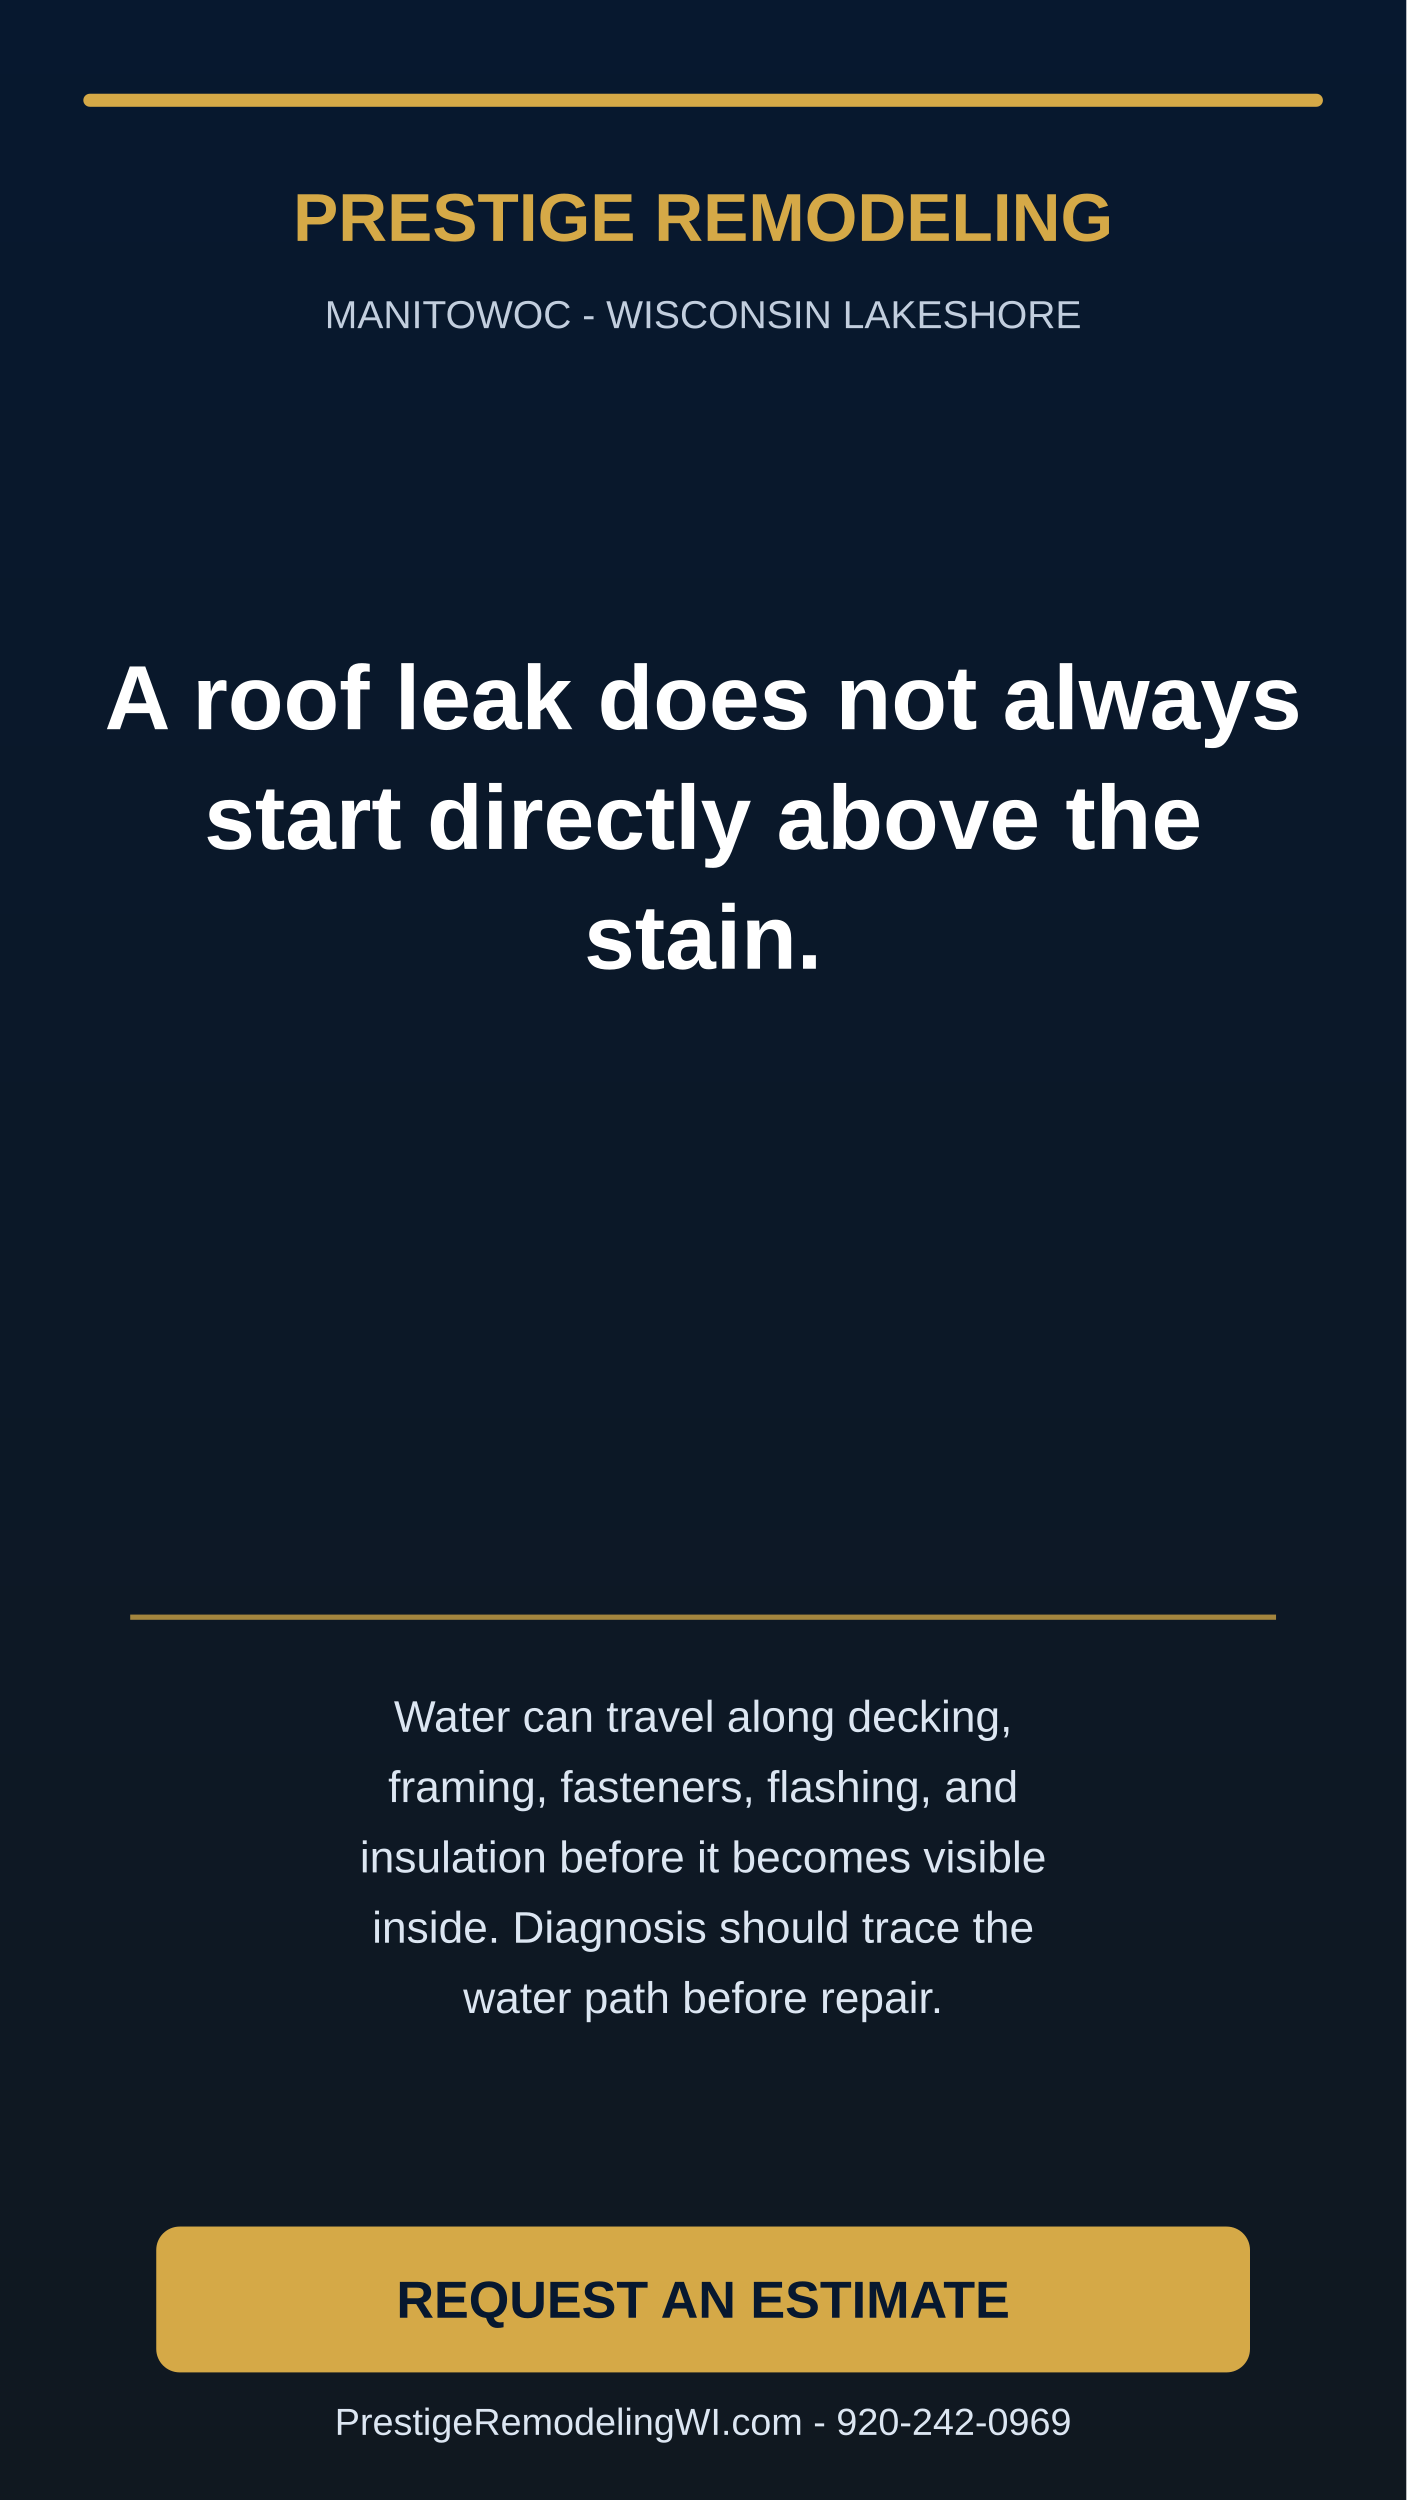
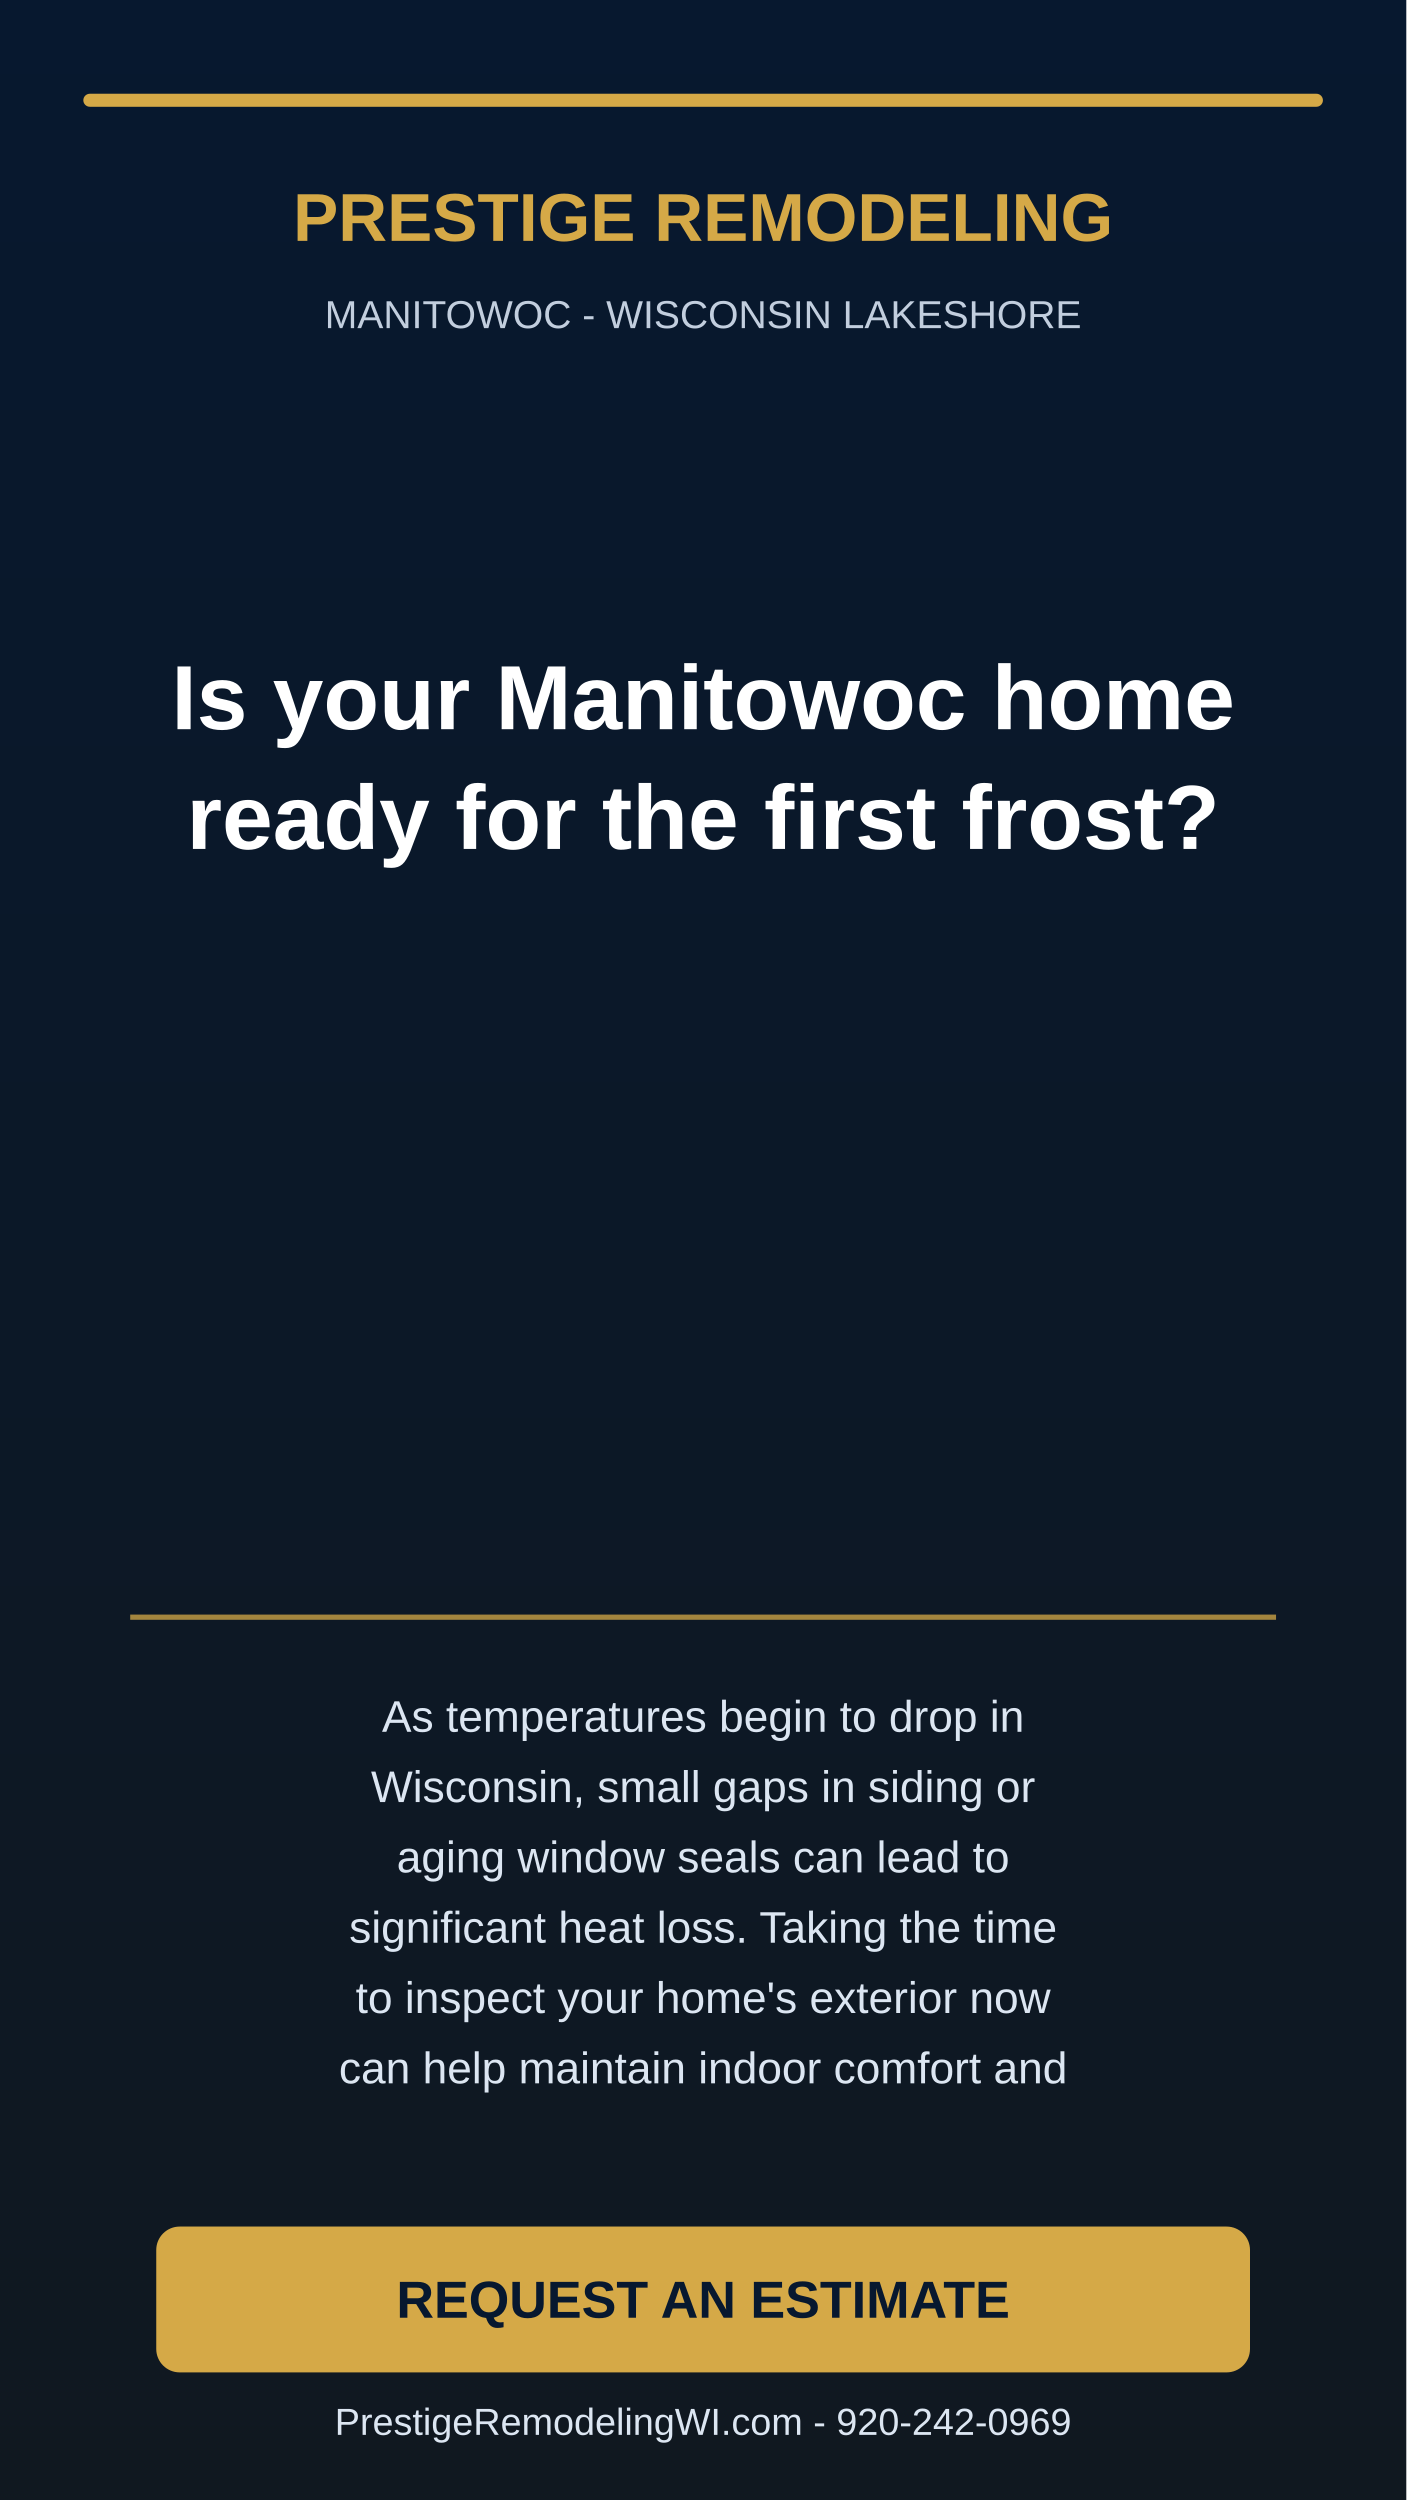
<svg xmlns="http://www.w3.org/2000/svg" width="1080" height="1920">
  <defs>
    <linearGradient id="bg" x1="0" y1="0" x2="0" y2="1">
      <stop offset="0" stop-color="#07182f" />
      <stop offset="1" stop-color="#101820" />
    </linearGradient>
  </defs>
  <rect width="1080" height="1920" fill="url(#bg)" />
  <rect x="64" y="72" width="952" height="10" rx="5" fill="#d5a947" />
  <text x="540" y="185" text-anchor="middle" font-family="Arial,Helvetica,sans-serif" font-size="52" font-weight="800" fill="#d5a947">PRESTIGE REMODELING</text>
  <text x="540" y="252" text-anchor="middle" font-family="Arial,Helvetica,sans-serif" font-size="30" fill="#c2cede">MANITOWOC - WISCONSIN LAKESHORE</text>
-   <text x="540" y="560" text-anchor="middle" font-family="Arial,Helvetica,sans-serif" font-size="70" font-weight="700" fill="#ffffff">A roof leak does not always</text>
-   <text x="540" y="652" text-anchor="middle" font-family="Arial,Helvetica,sans-serif" font-size="70" font-weight="700" fill="#ffffff">start directly above the</text>
-   <text x="540" y="744" text-anchor="middle" font-family="Arial,Helvetica,sans-serif" font-size="70" font-weight="700" fill="#ffffff">stain.</text>
+   <text x="540" y="560" text-anchor="middle" font-family="Arial,Helvetica,sans-serif" font-size="70" font-weight="700" fill="#ffffff">Is your Manitowoc home</text>
+   <text x="540" y="652" text-anchor="middle" font-family="Arial,Helvetica,sans-serif" font-size="70" font-weight="700" fill="#ffffff">ready for the first frost?</text>
  <rect x="100" y="1240" width="880" height="4" fill="#d5a947" opacity="0.75" />
-   <text x="540" y="1330" text-anchor="middle" font-family="Arial,Helvetica,sans-serif" font-size="34" font-weight="500" fill="#dce6f2">Water can travel along decking,</text>
-   <text x="540" y="1384" text-anchor="middle" font-family="Arial,Helvetica,sans-serif" font-size="34" font-weight="500" fill="#dce6f2">framing, fasteners, flashing, and</text>
-   <text x="540" y="1438" text-anchor="middle" font-family="Arial,Helvetica,sans-serif" font-size="34" font-weight="500" fill="#dce6f2">insulation before it becomes visible</text>
-   <text x="540" y="1492" text-anchor="middle" font-family="Arial,Helvetica,sans-serif" font-size="34" font-weight="500" fill="#dce6f2">inside. Diagnosis should trace the</text>
-   <text x="540" y="1546" text-anchor="middle" font-family="Arial,Helvetica,sans-serif" font-size="34" font-weight="500" fill="#dce6f2">water path before repair.</text>
+   <text x="540" y="1330" text-anchor="middle" font-family="Arial,Helvetica,sans-serif" font-size="34" font-weight="500" fill="#dce6f2">As temperatures begin to drop in</text>
+   <text x="540" y="1384" text-anchor="middle" font-family="Arial,Helvetica,sans-serif" font-size="34" font-weight="500" fill="#dce6f2">Wisconsin, small gaps in siding or</text>
+   <text x="540" y="1438" text-anchor="middle" font-family="Arial,Helvetica,sans-serif" font-size="34" font-weight="500" fill="#dce6f2">aging window seals can lead to</text>
+   <text x="540" y="1492" text-anchor="middle" font-family="Arial,Helvetica,sans-serif" font-size="34" font-weight="500" fill="#dce6f2">significant heat loss. Taking the time</text>
+   <text x="540" y="1546" text-anchor="middle" font-family="Arial,Helvetica,sans-serif" font-size="34" font-weight="500" fill="#dce6f2">to inspect your home's exterior now</text>
+   <text x="540" y="1600" text-anchor="middle" font-family="Arial,Helvetica,sans-serif" font-size="34" font-weight="500" fill="#dce6f2">can help maintain indoor comfort and</text>
  <rect x="120" y="1710" width="840" height="112" rx="18" fill="#d5a947" />
  <text x="540" y="1780" text-anchor="middle" font-family="Arial,Helvetica,sans-serif" font-size="40" font-weight="800" fill="#07182f">REQUEST AN ESTIMATE</text>
  <text x="540" y="1870" text-anchor="middle" font-family="Arial,Helvetica,sans-serif" font-size="29" fill="#dce6f2">PrestigeRemodelingWI.com - 920-242-0969</text>
</svg>
